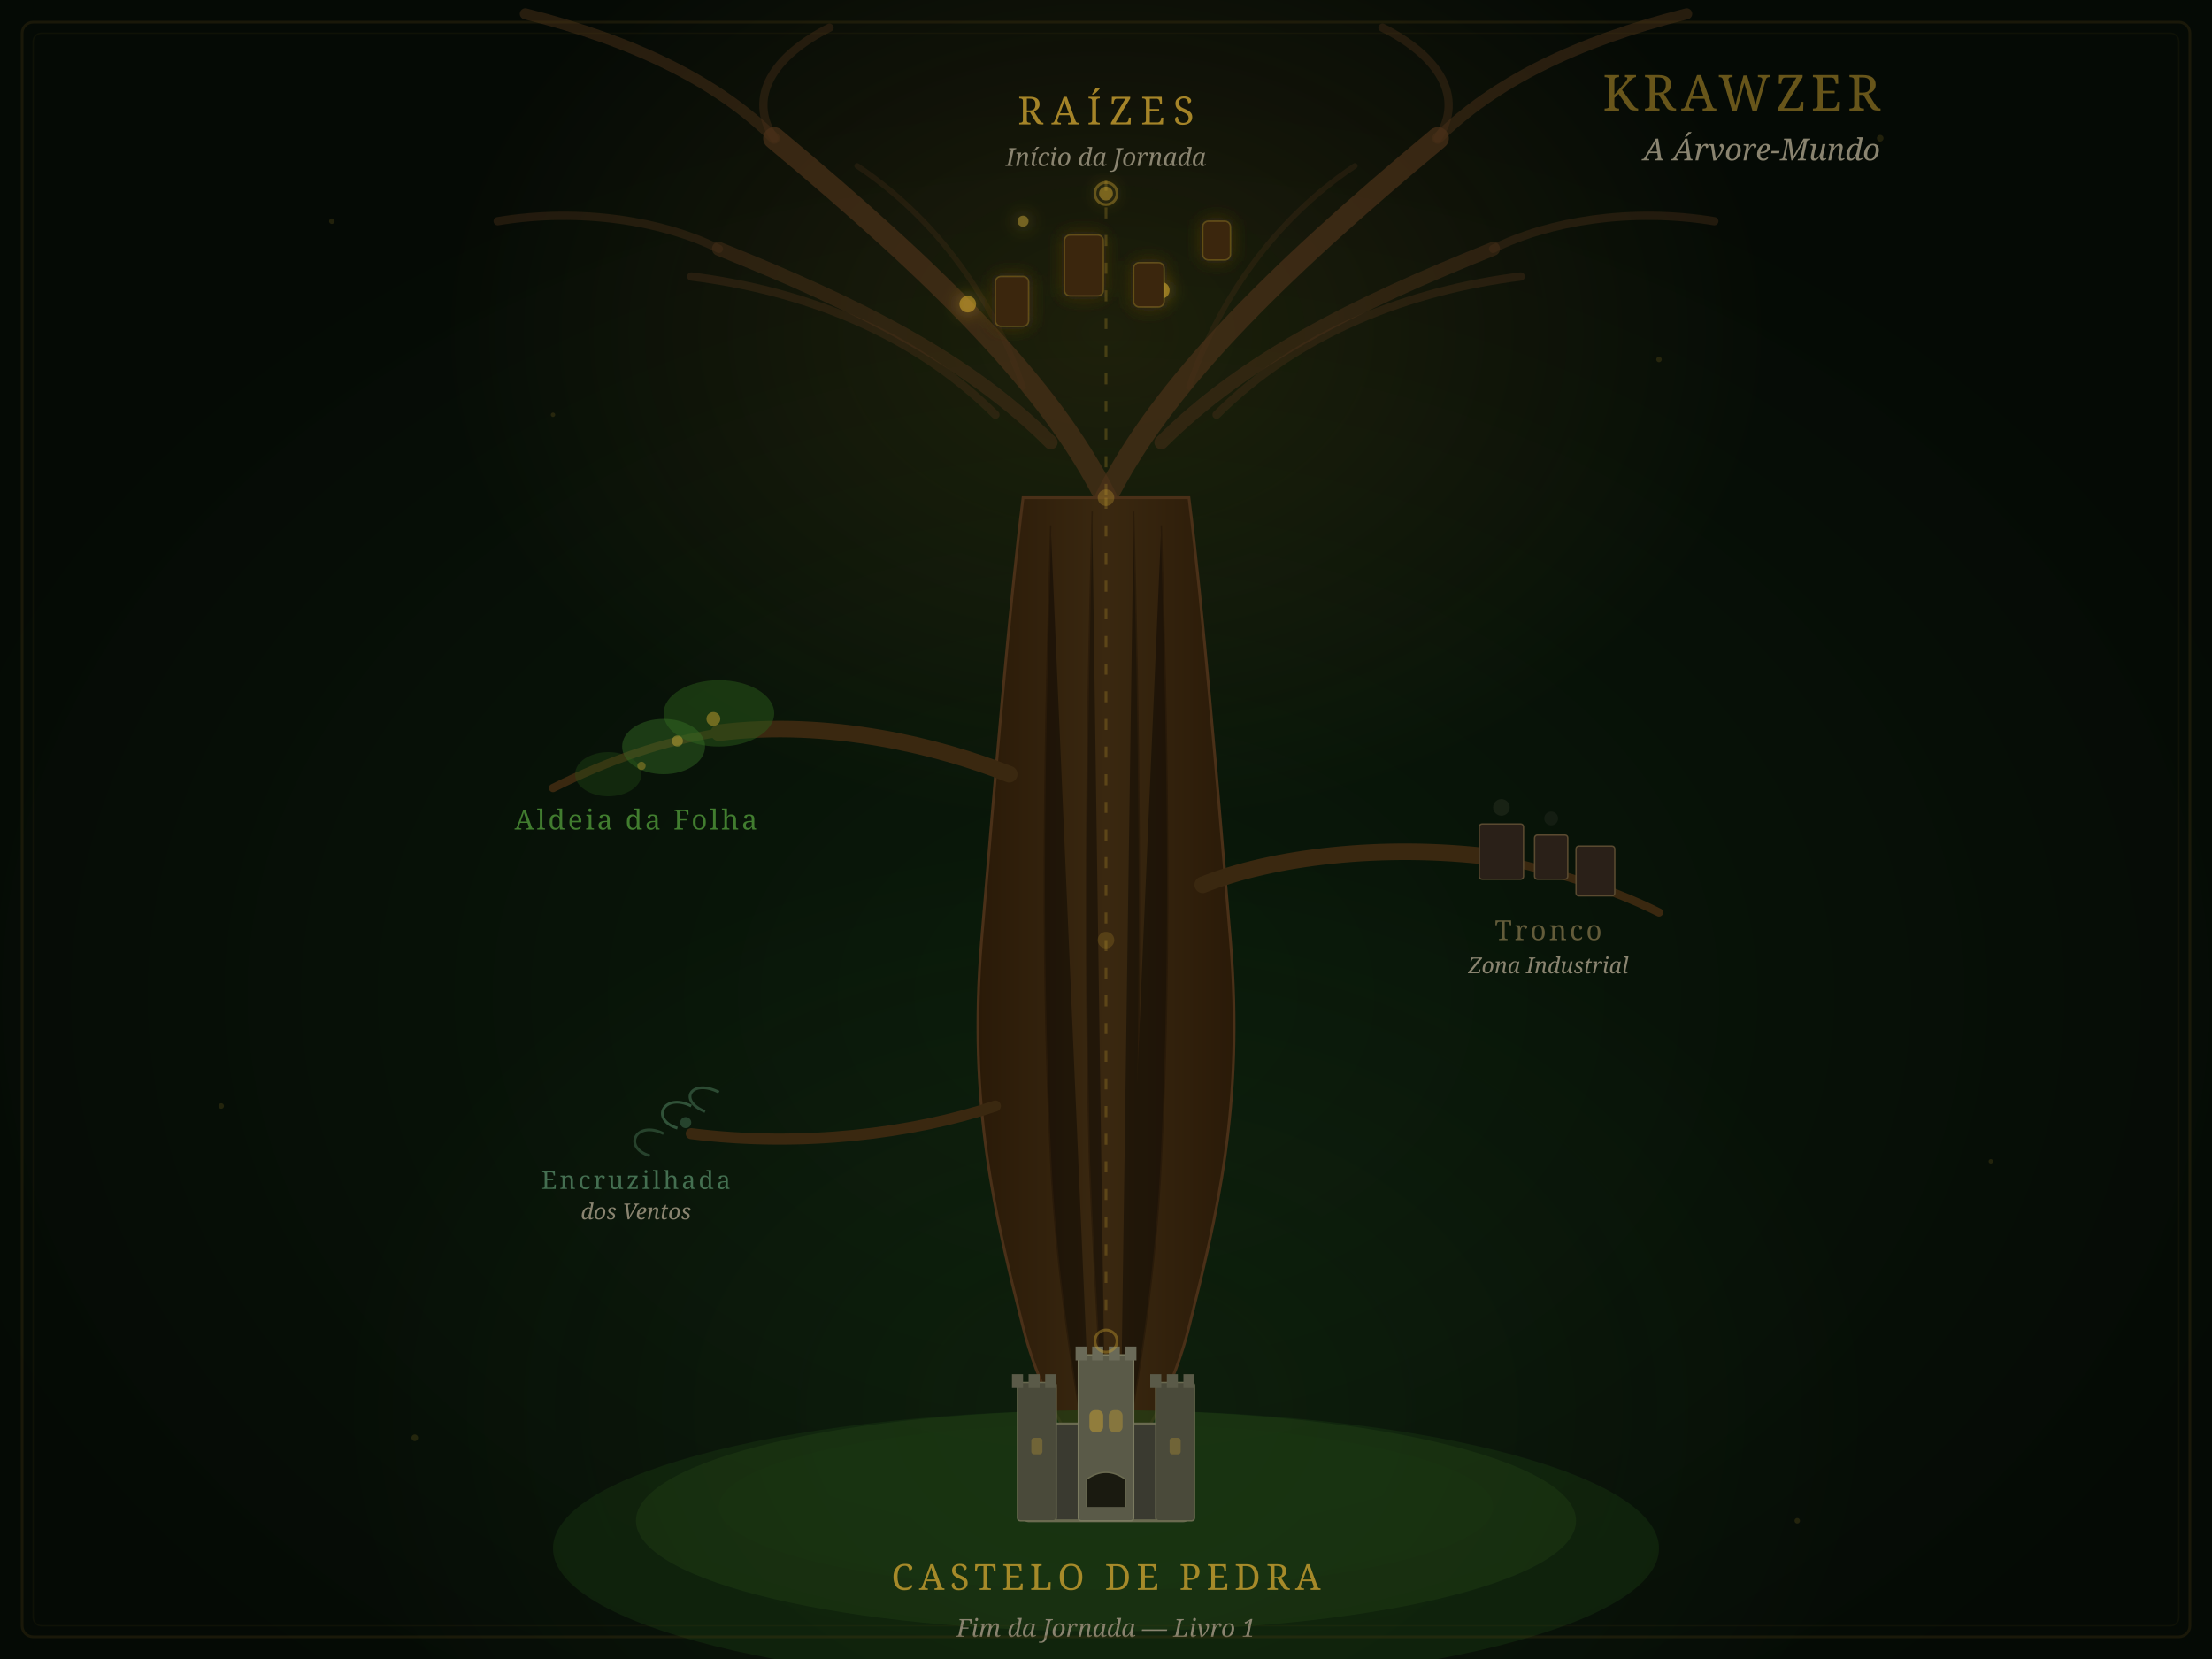
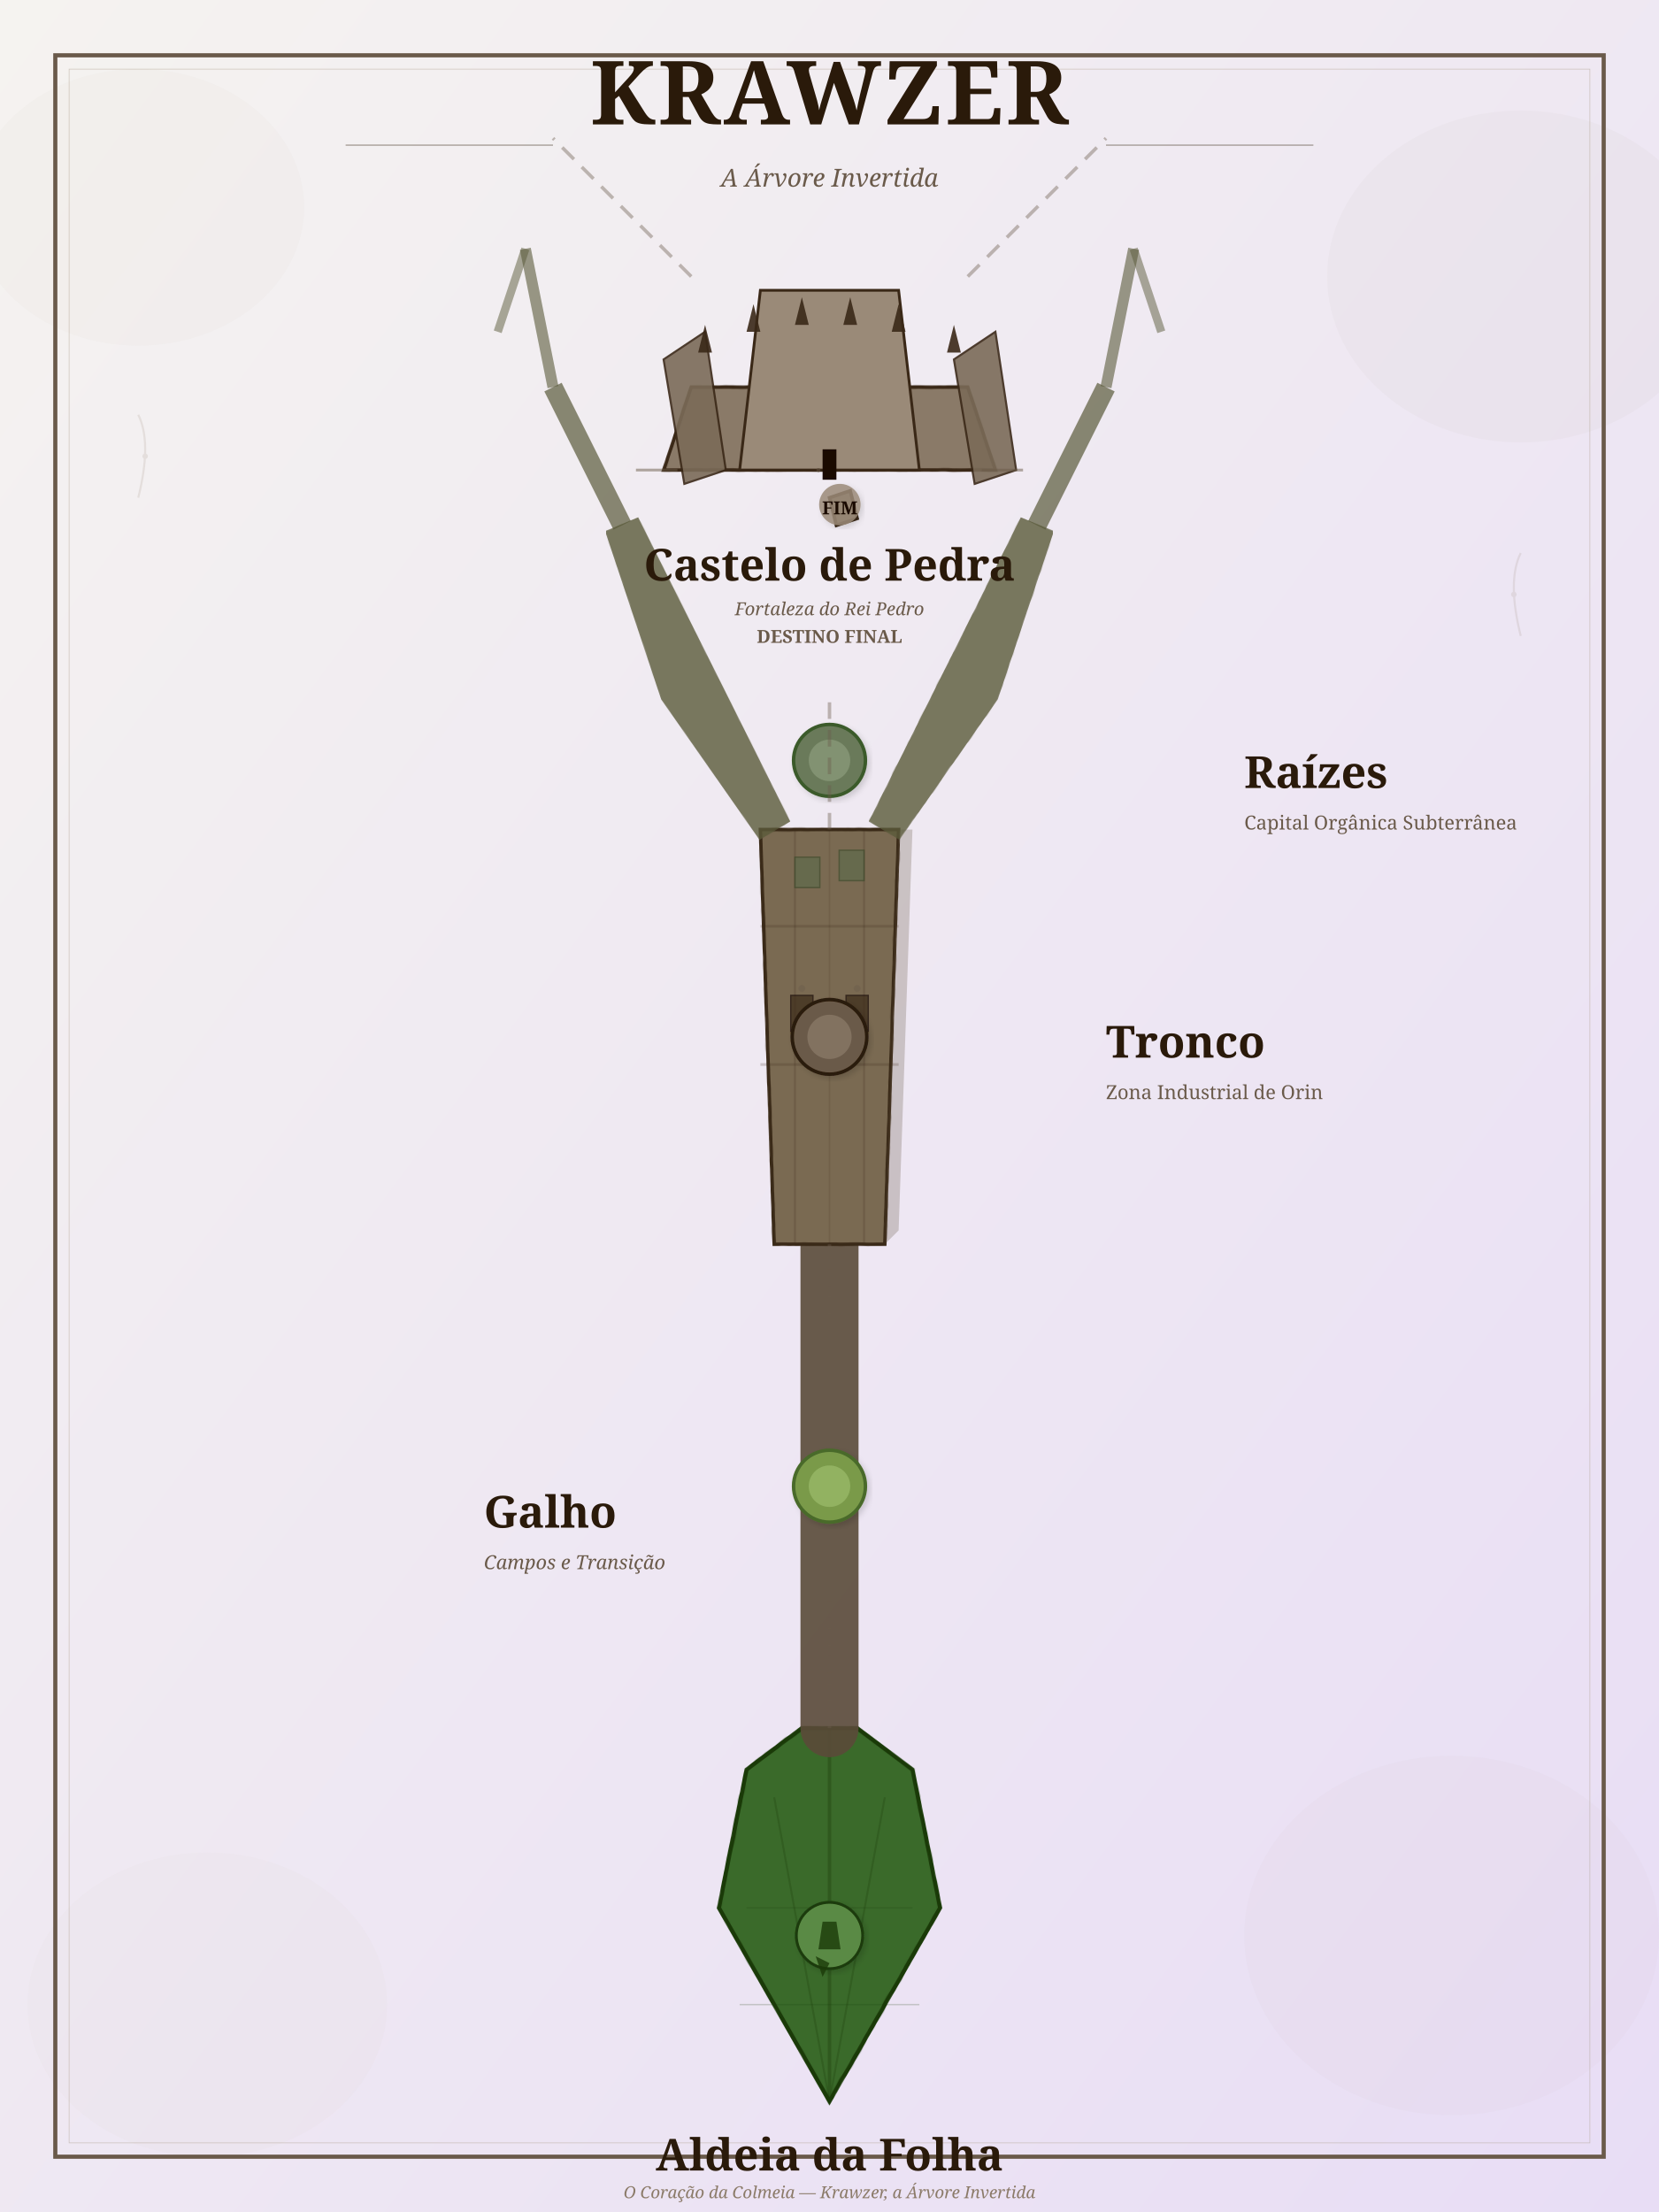
- <svg xmlns="http://www.w3.org/2000/svg" viewBox="0 0 800 600" width="800" height="600">
+ <svg xmlns="http://www.w3.org/2000/svg" viewBox="0 0 1200 1600" width="1200" height="1600">
  <defs>
-     <radialGradient id="bg_sky" cx="50%" cy="60%" r="55%">
-       <stop offset="0%" stop-color="#0a1a0a" />
-       <stop offset="100%" stop-color="#050a05" />
-     </radialGradient>
-     <linearGradient id="bark" x1="0%" y1="0%" x2="100%" y2="0%">
-       <stop offset="0%" stop-color="#2a1a08" />
-       <stop offset="50%" stop-color="#3a2810" />
-       <stop offset="100%" stop-color="#2a1a08" />
+     <linearGradient id="paper_bg" x1="0%" y1="0%" x2="100%" y2="100%">
+       <stop offset="0%" stop-color="#f5f3f0" />
+       <stop offset="100%" stop-color="#e8ddf5" />
    </linearGradient>
-     <radialGradient id="glow_roots" cx="50%" cy="20%" r="30%">
-       <stop offset="0%" stop-color="#c9a030" stop-opacity=".12" />
-       <stop offset="100%" stop-color="#c9a030" stop-opacity="0" />
-     </radialGradient>
-     <radialGradient id="glow_crown" cx="50%" cy="85%" r="35%">
-       <stop offset="0%" stop-color="#4a8a3a" stop-opacity=".1" />
-       <stop offset="100%" stop-color="#4a8a3a" stop-opacity="0" />
-     </radialGradient>
-     <filter id="soft_glow">
-       <feGaussianBlur stdDeviation="3" result="blur" />
-       <feComposite in="SourceGraphic" in2="blur" operator="over" />
+     <filter id="paper_noise">
+       <feTurbulence type="fractalNoise" baseFrequency="0.08" numOctaves="3" seed="2" />
+       <feDisplacementMap in="SourceGraphic" in2="noise" scale="0.5" />
+     </filter>
+     <filter id="shadow_light">
+       <feDropShadow dx="2" dy="2" stdDeviation="2" flood-opacity="0.15" />
    </filter>
  </defs>
-   <rect width="800" height="600" fill="url(#bg_sky)" />
-   <rect width="800" height="600" fill="url(#glow_roots)" />
-   <rect width="800" height="600" fill="url(#glow_crown)" />
-   <g fill="#c9a030" fill-opacity=".15">
-     <circle cx="120" cy="80" r="1" />
-     <circle cx="680" cy="50" r="1.2" />
-     <circle cx="200" cy="150" r=".8" />
-     <circle cx="600" cy="130" r="1" />
-     <circle cx="80" cy="400" r="1" />
-     <circle cx="720" cy="420" r=".8" />
-     <circle cx="150" cy="520" r="1.2" />
-     <circle cx="650" cy="550" r="1" />
+   <rect width="1200" height="1600" fill="url(#paper_bg)" />
+   <ellipse cx="100" cy="150" rx="120" ry="100" fill="#b8a890" opacity="0.05" />
+   <ellipse cx="1100" cy="200" rx="140" ry="120" fill="#8b7a68" opacity="0.04" />
+   <ellipse cx="150" cy="1450" rx="130" ry="110" fill="#b8a890" opacity="0.04" />
+   <ellipse cx="1050" cy="1400" rx="150" ry="130" fill="#8b7a68" opacity="0.03" />
+   <rect x="40" y="40" width="1120" height="1520" fill="none" stroke="#6a5a4a" stroke-width="3" />
+   <rect x="50" y="50" width="1100" height="1500" fill="none" stroke="#a89a88" stroke-width="0.5" opacity="0.5" />
+   <text x="600" y="90" font-family="Georgia, serif" font-size="64" font-weight="bold" fill="#2a1a0a" text-anchor="middle" letter-spacing="2">KRAWZER</text>
+   <line x1="250" y1="105" x2="400" y2="105" stroke="#4a3a2a" stroke-width="1" opacity="0.4" />
+   <line x1="800" y1="105" x2="950" y2="105" stroke="#4a3a2a" stroke-width="1" opacity="0.4" />
+   <text x="600" y="135" font-family="Georgia, serif" font-size="18" fill="#6a5a4a" text-anchor="middle" font-style="italic">A Árvore Invertida</text>
+   <g id="aldeia_folha_base">
+     <polygon points="600,1520 520,1380 540,1280 580,1250 620,1250 660,1280 680,1380" fill="#3a6a2a" stroke="#1a3a08" stroke-width="3" filter="url(#paper_noise)" />
+     <line x1="600" y1="1250" x2="600" y2="1520" stroke="#1a3a08" stroke-width="2.5" opacity="0.35" />
+     <line x1="560" y1="1300" x2="600" y2="1520" stroke="#1a3a08" stroke-width="1.5" opacity="0.25" />
+     <line x1="640" y1="1300" x2="600" y2="1520" stroke="#1a3a08" stroke-width="1.5" opacity="0.25" />
+     <line x1="540" y1="1380" x2="660" y2="1380" stroke="#1a3a08" stroke-width="1" opacity="0.2" />
+     <line x1="535" y1="1450" x2="665" y2="1450" stroke="#1a3a08" stroke-width="1" opacity="0.2" />
+     <circle cx="600" cy="1400" r="24" fill="#5a8a45" stroke="#1a3a08" stroke-width="2" filter="url(#shadow_light)" />
+     <polygon points="595,1390 605,1390 608,1410 592,1410" fill="#1a3a08" opacity="0.8" />
+     <polygon points="590,1415 600,1420 595,1430" fill="#1a3a08" opacity="0.8" />
+     <text x="600" y="1570" font-family="Georgia, serif" font-size="32" font-weight="bold" fill="#2a1a0a" text-anchor="middle">Aldeia da Folha</text>
  </g>
-   <g stroke="#4a3018" fill="none" stroke-linecap="round">
-     <path d="M400,180 C380,140 340,100 280,50" stroke-width="8" opacity=".7" />
-     <path d="M280,50 C260,30 230,15 190,5" stroke-width="4" opacity=".5" />
-     <path d="M280,50 C270,35 280,20 300,10" stroke-width="3" opacity=".4" />
-     <path d="M400,180 C420,140 460,100 520,50" stroke-width="8" opacity=".7" />
-     <path d="M520,50 C540,30 570,15 610,5" stroke-width="4" opacity=".5" />
-     <path d="M520,50 C530,35 520,20 500,10" stroke-width="3" opacity=".4" />
-     <path d="M380,160 C350,130 310,110 260,90" stroke-width="5" opacity=".5" />
-     <path d="M260,90 C240,80 210,75 180,80" stroke-width="3" opacity=".4" />
-     <path d="M420,160 C450,130 490,110 540,90" stroke-width="5" opacity=".5" />
-     <path d="M540,90 C560,80 590,75 620,80" stroke-width="3" opacity=".4" />
-     <path d="M360,150 C330,120 290,105 250,100" stroke-width="3" opacity=".4" />
-     <path d="M440,150 C470,120 510,105 550,100" stroke-width="3" opacity=".4" />
-     <path d="M370,140 C360,110 340,80 310,60" stroke-width="2" opacity=".3" />
-     <path d="M430,140 C440,110 460,80 490,60" stroke-width="2" opacity=".3" />
+   <g id="galho_unico">
+     <line x1="600" y1="1250" x2="600" y2="900" stroke="#5a4a38" stroke-width="42" stroke-linecap="round" opacity="0.9" />
+     <polygon points="550,1180 535,1150 545,1170" fill="#2a5a1a" opacity="0.6" filter="url(#shadow_light)" />
+     <polygon points="650,1050 665,1020 655,1040" fill="#2a5a1a" opacity="0.6" filter="url(#shadow_light)" />
+     <polygon points="580,920 565,890 575,910" fill="#2a5a1a" opacity="0.55" filter="url(#shadow_light)" />
+     <circle cx="600" cy="1075" r="26" fill="#7a9a4a" stroke="#4a6a2a" stroke-width="2.5" filter="url(#shadow_light)" />
+     <circle cx="600" cy="1075" r="15" fill="#9aba6a" opacity="0.75" />
+     <text x="350" y="1105" font-family="Georgia, serif" font-size="32" font-weight="bold" fill="#2a1a0a">Galho</text>
+     <text x="350" y="1135" font-family="Georgia, serif" font-size="14" fill="#6a5a4a" font-style="italic">Campos e Transição</text>
  </g>
-   <g filter="url(#soft_glow)">
-     <circle cx="350" cy="110" r="3" fill="#c9a030" fill-opacity=".6" />
-     <circle cx="390" cy="95" r="2.5" fill="#c9a030" fill-opacity=".5" />
-     <circle cx="420" cy="105" r="3" fill="#c9a030" fill-opacity=".6" />
-     <circle cx="370" cy="80" r="2" fill="#e8c040" fill-opacity=".4" />
-     <circle cx="440" cy="85" r="2" fill="#e8c040" fill-opacity=".4" />
-     <circle cx="400" cy="70" r="2.5" fill="#c9a030" fill-opacity=".5" />
-     <rect x="360" y="100" width="12" height="18" rx="2" fill="#3a2810" stroke="#c9a030" stroke-width=".5" stroke-opacity=".3" />
-     <rect x="385" y="85" width="14" height="22" rx="2" fill="#3a2810" stroke="#c9a030" stroke-width=".5" stroke-opacity=".3" />
-     <rect x="410" y="95" width="11" height="16" rx="2" fill="#3a2810" stroke="#c9a030" stroke-width=".5" stroke-opacity=".3" />
-     <rect x="435" y="80" width="10" height="14" rx="2" fill="#3a2810" stroke="#c9a030" stroke-width=".5" stroke-opacity=".3" />
+   <g id="tronco_central">
+     <polygon points="560,900 640,900 650,600 550,600" fill="#7a6a52" stroke="#3a2a18" stroke-width="2.5" filter="url(#paper_noise)" />
+     <polygon points="640,900 650,890 660,600 650,600" fill="#5a4a38" opacity="0.25" />
+     <line x1="575" y1="900" x2="575" y2="600" stroke="#3a2a18" stroke-width="1.5" opacity="0.2" />
+     <line x1="600" y1="900" x2="600" y2="600" stroke="#3a2a18" stroke-width="1" opacity="0.15" />
+     <line x1="625" y1="900" x2="625" y2="600" stroke="#3a2a18" stroke-width="1.5" opacity="0.2" />
+     <line x1="550" y1="770" x2="650" y2="770" stroke="#3a2a18" stroke-width="2" opacity="0.2" />
+     <line x1="550" y1="670" x2="650" y2="670" stroke="#3a2a18" stroke-width="2" opacity="0.2" />
+     <rect x="572" y="720" width="16" height="26" fill="#3a2a18" stroke="#1a0a08" stroke-width="1" opacity="0.7" />
+     <rect x="612" y="720" width="16" height="26" fill="#3a2a18" stroke="#1a0a08" stroke-width="1" opacity="0.7" />
+     <circle cx="580" cy="715" r="2.5" fill="#6a5a4a" opacity="0.4" />
+     <circle cx="620" cy="715" r="2.5" fill="#6a5a4a" opacity="0.4" />
+     <circle cx="600" cy="750" r="27" fill="#6a5a48" stroke="#2a1a08" stroke-width="2.5" filter="url(#shadow_light)" />
+     <circle cx="600" cy="750" r="16" fill="#8a7a68" opacity="0.75" />
+     <text x="800" y="765" font-family="Georgia, serif" font-size="32" font-weight="bold" fill="#2a1a0a">Tronco</text>
+     <text x="800" y="795" font-family="Georgia, serif" font-size="14" fill="#6a5a4a">Zona Industrial de Orin</text>
  </g>
-   <text x="400" y="45" font-family="Cinzel, serif" font-size="14" fill="#c9a030" text-anchor="middle" letter-spacing="3" opacity=".8">RAÍZES</text>
-   <text x="400" y="60" font-family="Cormorant Garamond, serif" font-size="9" fill="#8a8470" text-anchor="middle" font-style="italic">Início da Jornada</text>
-   <path d="M370,180 C365,220 360,280 355,340 C350,400 360,440 370,480 C375,500 385,520 400,540            C415,520 425,500 430,480 C440,440 450,400 445,340 C440,280 435,220 430,180 Z" fill="url(#bark)" stroke="#4a3018" stroke-width="1" />
-   <g stroke="#1a0e04" stroke-width=".5" opacity=".4">
-     <path d="M380,190 C378,260 376,340 380,420 C382,460 388,500 395,535" />
-     <path d="M395,185 C393,260 392,340 394,420 C396,470 399,510 400,540" />
-     <path d="M410,185 C412,260 413,340 411,420 C409,470 406,510 405,540" />
-     <path d="M420,190 C422,260 424,340 420,420 C418,460 412,500 405,535" />
+   <g id="raizes_invertidas">
+     <polygon points="560,600 490,500 450,380" fill="none" stroke="#5a5a3a" stroke-width="26" stroke-linecap="miter" opacity="0.8" filter="url(#paper_noise)" />
+     <polygon points="640,600 710,500 750,380" fill="none" stroke="#5a5a3a" stroke-width="26" stroke-linecap="miter" opacity="0.8" filter="url(#paper_noise)" />
+     <line x1="450" y1="380" x2="400" y2="280" stroke="#5a5a3a" stroke-width="14" opacity="0.7" />
+     <line x1="750" y1="380" x2="800" y2="280" stroke="#5a5a3a" stroke-width="14" opacity="0.7" />
+     <line x1="400" y1="280" x2="380" y2="180" stroke="#5a5a3a" stroke-width="8" opacity="0.6" />
+     <line x1="800" y1="280" x2="820" y2="180" stroke="#5a5a3a" stroke-width="8" opacity="0.6" />
+     <rect x="575" y="620" width="18" height="22" fill="#5a6a4a" stroke="#3a4a2a" stroke-width="1" opacity="0.65" />
+     <rect x="607" y="615" width="18" height="22" fill="#5a6a4a" stroke="#3a4a2a" stroke-width="1" opacity="0.65" />
+     <circle cx="600" cy="550" r="26" fill="#6a7a5a" stroke="#3a5a2a" stroke-width="2.5" filter="url(#shadow_light)" />
+     <circle cx="600" cy="550" r="15" fill="#8a9a7a" opacity="0.75" />
+     <text x="900" y="570" font-family="Georgia, serif" font-size="32" font-weight="bold" fill="#2a1a0a">Raízes</text>
+     <text x="900" y="600" font-family="Georgia, serif" font-size="14" fill="#6a5a4a">Capital Orgânica Subterrânea</text>
  </g>
-   <g>
-     <path d="M365,280 C340,270 300,260 260,265" stroke="#3a2810" stroke-width="6" fill="none" stroke-linecap="round" />
-     <path d="M260,265 C240,268 220,275 200,285" stroke="#3a2810" stroke-width="3" fill="none" stroke-linecap="round" />
-     <ellipse cx="260" cy="258" rx="20" ry="12" fill="#2a5a1a" fill-opacity=".5" />
-     <ellipse cx="240" cy="270" rx="15" ry="10" fill="#3a7a2a" fill-opacity=".4" />
-     <ellipse cx="220" cy="280" rx="12" ry="8" fill="#2a5a1a" fill-opacity=".3" />
-     <circle cx="258" cy="260" r="2.5" fill="#c9a030" fill-opacity=".5" />
-     <circle cx="245" cy="268" r="2" fill="#e8c040" fill-opacity=".4" />
-     <circle cx="232" cy="277" r="1.5" fill="#c9a030" fill-opacity=".4" />
+   <g id="castelo_topo">
+     <line x1="380" y1="180" x2="360" y2="240" stroke="#5a5a3a" stroke-width="6" opacity="0.5" />
+     <line x1="820" y1="180" x2="840" y2="240" stroke="#5a5a3a" stroke-width="6" opacity="0.5" />
+     <polygon points="500,280 700,280 720,340 480,340" fill="#8a7a68" stroke="#3a2817" stroke-width="2.5" filter="url(#paper_noise)" />
+     <polygon points="480,260 510,240 525,340 495,350" fill="#7a6a58" stroke="#3a2817" stroke-width="1.5" opacity="0.9" />
+     <polygon points="690,260 720,240 735,340 705,350" fill="#7a6a58" stroke="#3a2817" stroke-width="1.5" opacity="0.9" />
+     <polygon points="550,210 650,210 665,340 535,340" fill="#9a8a78" stroke="#3a2817" stroke-width="2" />
+     <polygon points="505,255 510,235 515,255" fill="#3a2817" opacity="0.9" />
+     <polygon points="540,240 545,220 550,240" fill="#3a2817" opacity="0.9" />
+     <polygon points="575,235 580,215 585,235" fill="#3a2817" opacity="0.9" />
+     <polygon points="610,235 615,215 620,235" fill="#3a2817" opacity="0.9" />
+     <polygon points="645,240 650,220 655,240" fill="#3a2817" opacity="0.9" />
+     <polygon points="685,255 690,235 695,255" fill="#3a2817" opacity="0.9" />
+     <rect x="595" y="325" width="10" height="22" fill="#1a0a00" />
+     <circle cx="592" cy="340" r="1.5" fill="#5a4a38" opacity="0.6" />
+     <line x1="460" y1="340" x2="490" y2="340" stroke="#6a5a48" stroke-width="2" opacity="0.5" />
+     <line x1="710" y1="340" x2="740" y2="340" stroke="#6a5a48" stroke-width="2" opacity="0.5" />
+     <polygon points="600,360 615,355 620,375 605,380" fill="#7a6a58" stroke="#3a2817" stroke-width="2.5" />
+     <circle cx="607.5" cy="365" r="15" fill="#9a8a78" opacity="0.85" filter="url(#shadow_light)" />
+     <text x="607.5" y="372" font-family="Georgia, serif" font-size="13" font-weight="bold" fill="#1a0a00" text-anchor="middle">FIM</text>
+     <text x="600" y="420" font-family="Georgia, serif" font-size="32" font-weight="bold" fill="#2a1a0a" text-anchor="middle">Castelo de Pedra</text>
+     <text x="600" y="445" font-family="Georgia, serif" font-size="13" fill="#6a5a4a" text-anchor="middle" font-style="italic">Fortaleza do Rei Pedro</text>
+     <text x="600" y="465" font-family="Georgia, serif" font-size="13" fill="#6a5a4a" text-anchor="middle" font-weight="bold">DESTINO FINAL</text>
  </g>
-   <text x="230" y="300" font-family="Cinzel, serif" font-size="10" fill="#5aaa40" text-anchor="middle" letter-spacing="1" opacity=".7">Aldeia da Folha</text>
-   <g>
-     <path d="M435,320 C460,310 500,305 540,310" stroke="#3a2810" stroke-width="6" fill="none" stroke-linecap="round" />
-     <path d="M540,310 C560,315 580,320 600,330" stroke="#3a2810" stroke-width="3" fill="none" stroke-linecap="round" />
-     <rect x="535" y="298" width="16" height="20" rx="1" fill="#2a2018" stroke="#5a4a30" stroke-width=".5" />
-     <rect x="555" y="302" width="12" height="16" rx="1" fill="#2a2018" stroke="#5a4a30" stroke-width=".5" />
-     <rect x="570" y="306" width="14" height="18" rx="1" fill="#2a2018" stroke="#5a4a30" stroke-width=".5" />
-     <circle cx="543" cy="292" r="3" fill="#5a5a4a" fill-opacity=".2" />
-     <circle cx="561" cy="296" r="2.5" fill="#5a5a4a" fill-opacity=".15" />
+   <g stroke="#6a5a4a" stroke-width="2.5" fill="none" opacity="0.4" stroke-dasharray="12,8">
+     <path d="M 600,1250 L 600,1150" />
+     <path d="M 600,950 L 600,900" />
+     <path d="M 600,600 L 600,500" />
+     <path d="M 500,200 L 450,150 L 400,100" />
+     <path d="M 700,200 L 750,150 L 800,100" />
  </g>
-   <text x="560" y="340" font-family="Cinzel, serif" font-size="10" fill="#8a7a50" text-anchor="middle" letter-spacing="1" opacity=".7">Tronco</text>
-   <text x="560" y="352" font-family="Cormorant Garamond, serif" font-size="8" fill="#8a8470" text-anchor="middle" font-style="italic">Zona Industrial</text>
-   <g>
-     <path d="M360,400 C330,410 290,415 250,410" stroke="#3a2810" stroke-width="4" fill="none" stroke-linecap="round" />
-     <path d="M250,400 C240,395 235,405 245,408" stroke="#6aaa80" stroke-width="1" fill="none" opacity=".4" />
-     <path d="M240,410 C230,405 225,415 235,418" stroke="#6aaa80" stroke-width="1" fill="none" opacity=".3" />
-     <path d="M260,395 C250,390 245,398 255,402" stroke="#6aaa80" stroke-width="1" fill="none" opacity=".35" />
-     <circle cx="248" cy="406" r="2" fill="#6aaa80" fill-opacity=".3" />
+   <text x="600" y="1590" font-family="Georgia, serif" font-size="12" fill="#8b7a68" text-anchor="middle" font-style="italic">
+     O Coração da Colmeia — Krawzer, a Árvore Invertida
+   </text>
+   <g opacity="0.15">
+     <path d="M 100,300 Q 110,320 100,360" stroke="#8b7a68" stroke-width="1.5" fill="none" />
+     <circle cx="105" cy="330" r="2" fill="#8b7a68" />
  </g>
-   <text x="230" y="430" font-family="Cinzel, serif" font-size="9" fill="#6aaa80" text-anchor="middle" letter-spacing="1" opacity=".6">Encruzilhada</text>
-   <text x="230" y="441" font-family="Cormorant Garamond, serif" font-size="8" fill="#8a8470" text-anchor="middle" font-style="italic">dos Ventos</text>
-   <ellipse cx="400" cy="560" rx="200" ry="50" fill="#1a3a12" fill-opacity=".4" />
-   <ellipse cx="400" cy="550" rx="170" ry="40" fill="#2a4a1a" fill-opacity=".3" />
-   <ellipse cx="400" cy="545" rx="140" ry="30" fill="#1a3a12" fill-opacity=".25" />
-   <g>
-     <rect x="370" y="515" width="60" height="35" rx="2" fill="#3a3a30" stroke="#6a6a50" stroke-width="1" />
-     <rect x="368" y="500" width="14" height="50" rx="1" fill="#4a4a3a" stroke="#6a6a50" stroke-width=".5" />
-     <rect x="418" y="500" width="14" height="50" rx="1" fill="#4a4a3a" stroke="#6a6a50" stroke-width=".5" />
-     <rect x="390" y="490" width="20" height="60" rx="1" fill="#5a5a48" stroke="#7a7a60" stroke-width=".5" />
-     <rect x="366" y="497" width="4" height="5" fill="#5a5a48" />
-     <rect x="372" y="497" width="4" height="5" fill="#5a5a48" />
-     <rect x="378" y="497" width="4" height="5" fill="#5a5a48" />
-     <rect x="416" y="497" width="4" height="5" fill="#5a5a48" />
-     <rect x="422" y="497" width="4" height="5" fill="#5a5a48" />
-     <rect x="428" y="497" width="4" height="5" fill="#5a5a48" />
-     <rect x="389" y="487" width="4" height="5" fill="#6a6a58" />
-     <rect x="395" y="487" width="4" height="5" fill="#6a6a58" />
-     <rect x="401" y="487" width="4" height="5" fill="#6a6a58" />
-     <rect x="407" y="487" width="4" height="5" fill="#6a6a58" />
-     <rect x="394" y="510" width="5" height="8" rx="2" fill="#c9a030" fill-opacity=".5" />
-     <rect x="401" y="510" width="5" height="8" rx="2" fill="#c9a030" fill-opacity=".4" />
-     <rect x="373" y="520" width="4" height="6" rx="1" fill="#c9a030" fill-opacity=".3" />
-     <rect x="423" y="520" width="4" height="6" rx="1" fill="#c9a030" fill-opacity=".3" />
-     <path d="M393,545 L393,535 Q400,530 407,535 L407,545" fill="#1a1a10" stroke="#6a6a50" stroke-width=".5" />
+   <g opacity="0.15">
+     <path d="M 1100,400 Q 1090,420 1100,460" stroke="#8b7a68" stroke-width="1.5" fill="none" />
+     <circle cx="1095" cy="430" r="2" fill="#8b7a68" />
  </g>
-   <text x="400" y="575" font-family="Cinzel, serif" font-size="13" fill="#c9a030" text-anchor="middle" letter-spacing="2" opacity=".8">CASTELO DE PEDRA</text>
-   <text x="400" y="592" font-family="Cormorant Garamond, serif" font-size="9" fill="#8a8470" text-anchor="middle" font-style="italic">Fim da Jornada — Livro 1</text>
-   <g stroke="#c9a030" stroke-width="1" fill="none" opacity=".25" stroke-dasharray="4 6">
-     <path d="M400,65 C400,120 400,160 400,180" />
-     <path d="M400,180 C400,250 400,350 400,480" />
-   </g>
-   <circle cx="400" cy="70" r="4" fill="none" stroke="#c9a030" stroke-width="1" opacity=".4" />
-   <circle cx="400" cy="180" r="3" fill="#c9a030" fill-opacity=".3" />
-   <circle cx="400" cy="340" r="3" fill="#c9a030" fill-opacity=".2" />
-   <circle cx="400" cy="485" r="4" fill="none" stroke="#c9a030" stroke-width="1" opacity=".4" />
-   <text x="680" y="40" font-family="Cinzel Decorative, serif" font-size="18" fill="#c9a030" text-anchor="end" letter-spacing="2" opacity=".5">KRAWZER</text>
-   <text x="680" y="58" font-family="Cormorant Garamond, serif" font-size="11" fill="#8a8470" text-anchor="end" font-style="italic">A Árvore-Mundo</text>
-   <rect x="8" y="8" width="784" height="584" rx="4" fill="none" stroke="#4a3a10" stroke-width="1" opacity=".3" />
-   <rect x="12" y="12" width="776" height="576" rx="3" fill="none" stroke="#4a3a10" stroke-width=".5" opacity=".15" />
</svg>
